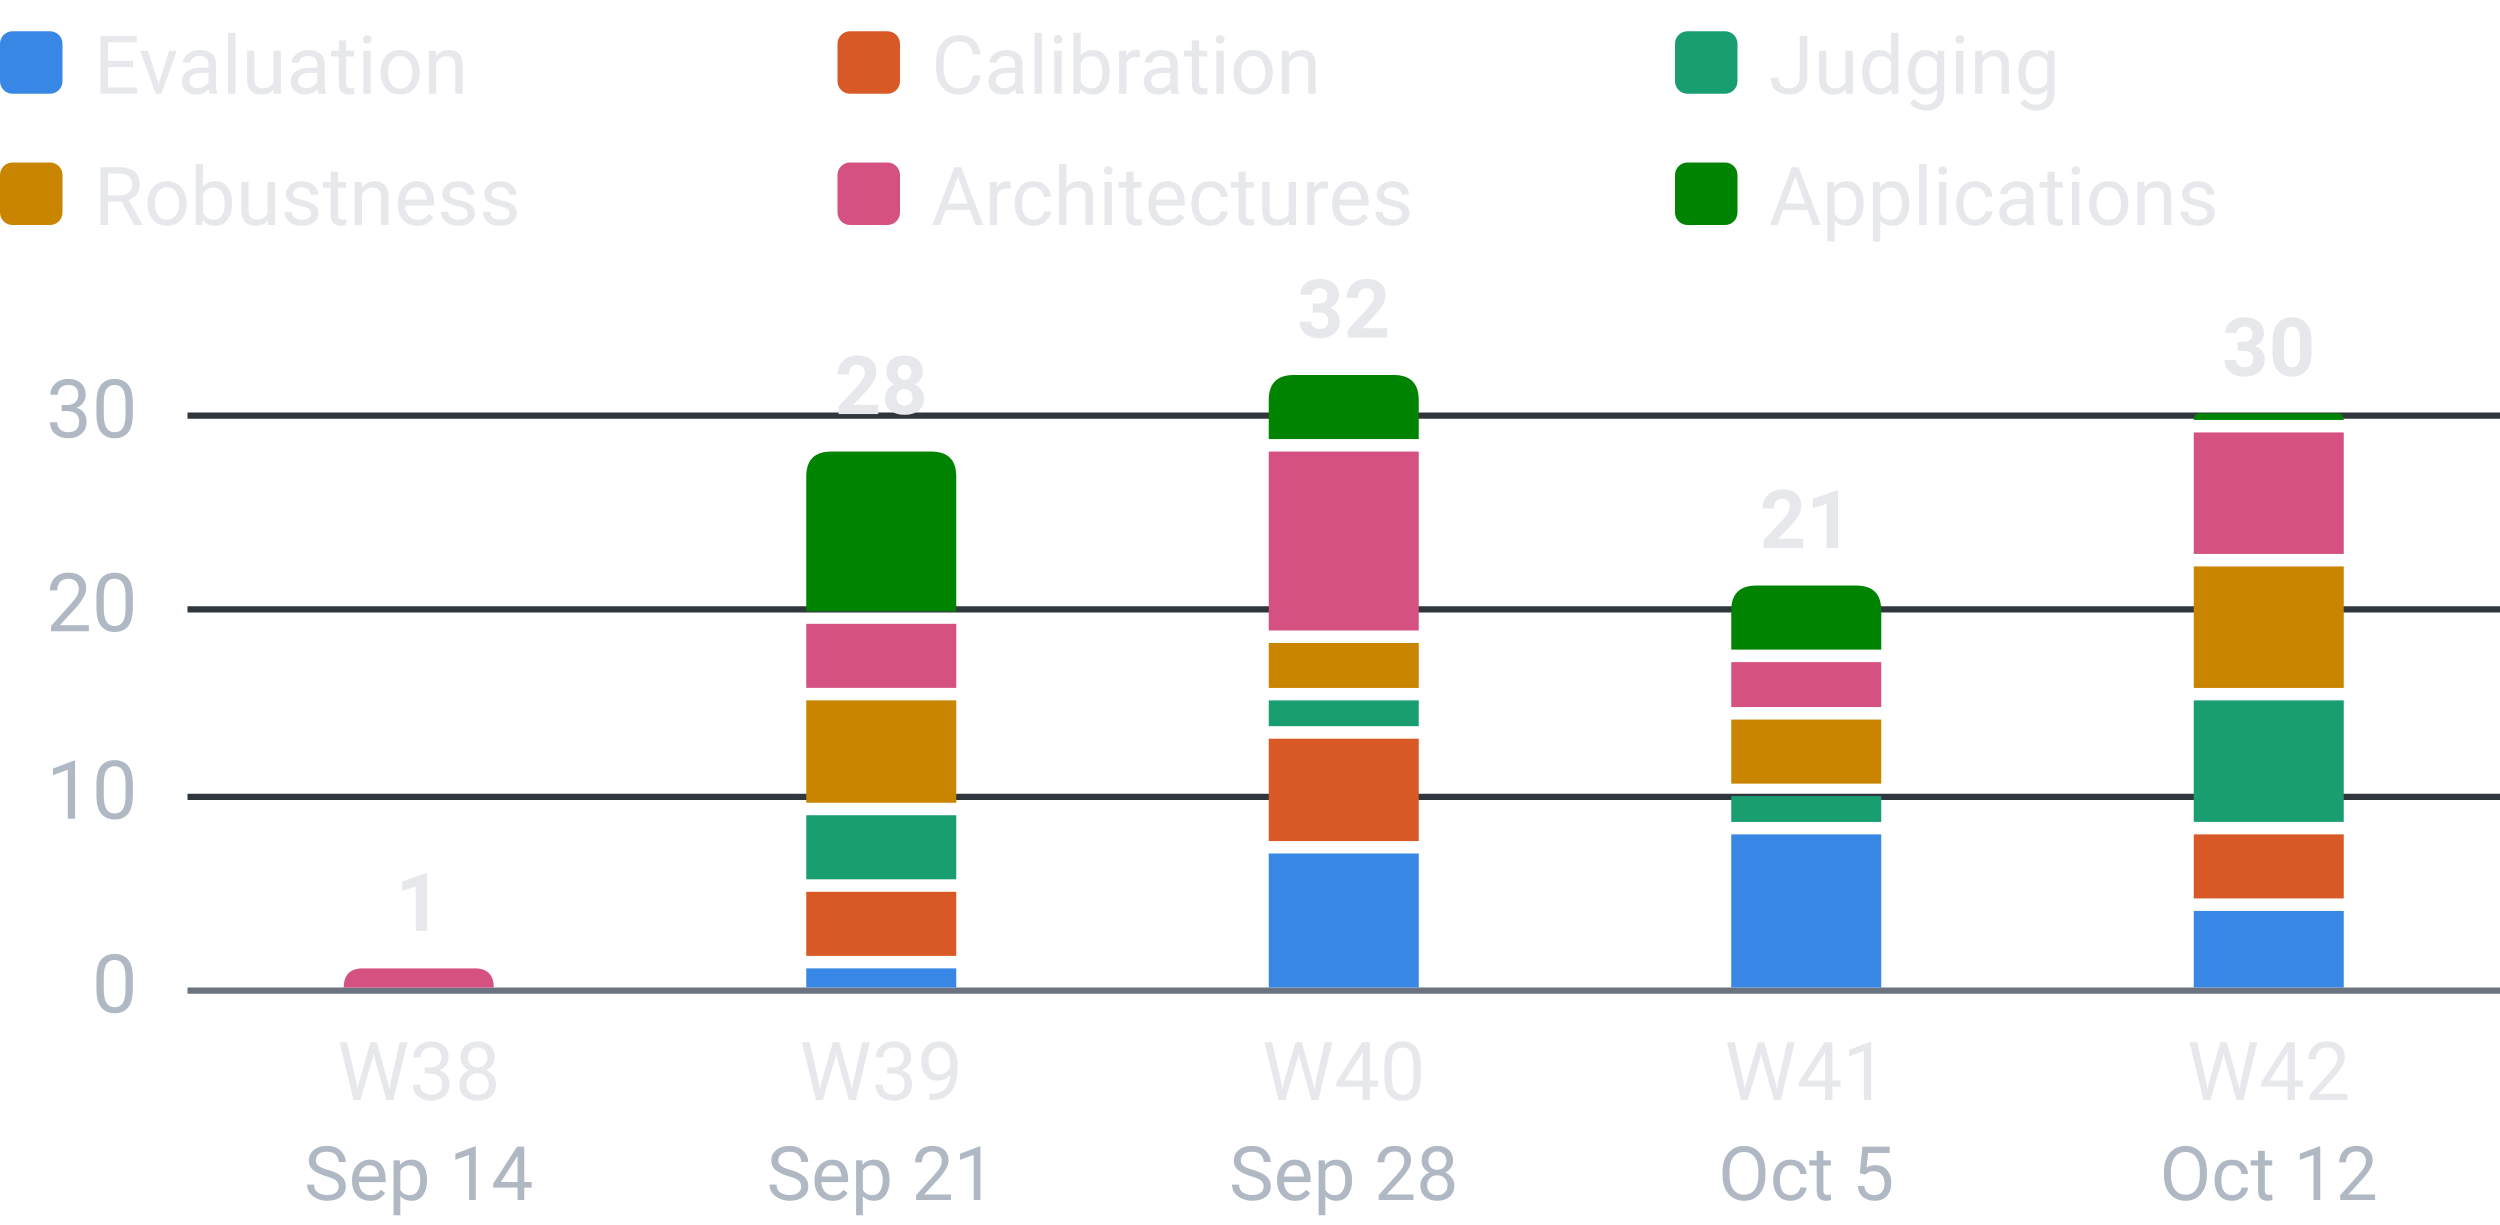
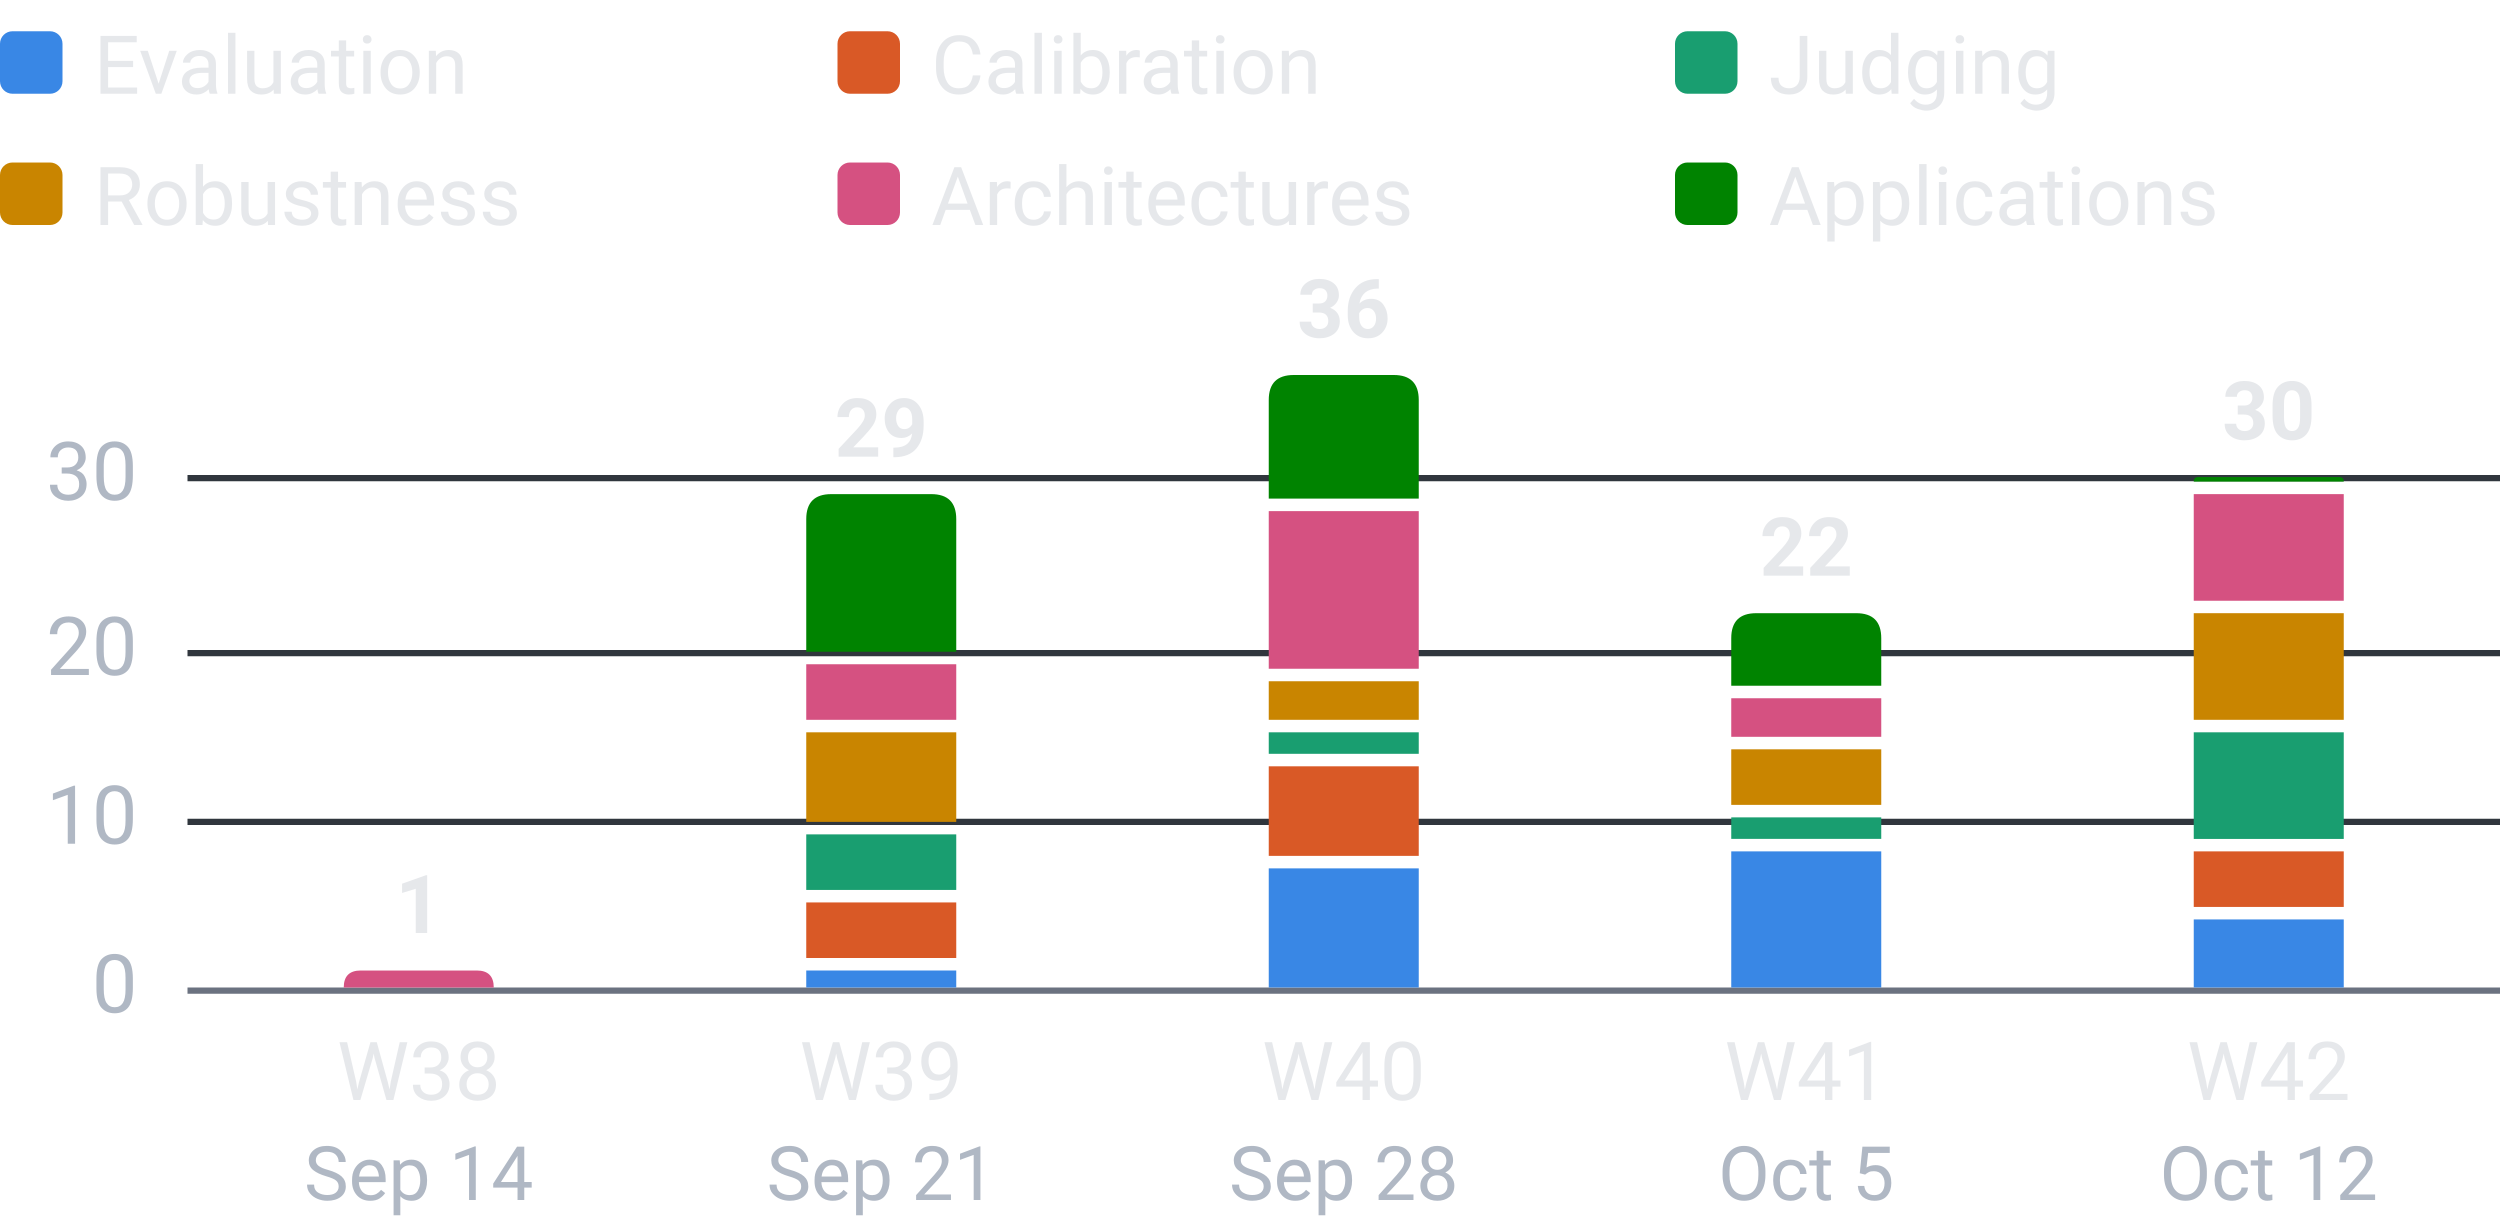
<svg xmlns="http://www.w3.org/2000/svg" viewBox="0 0 400 196" width="400" height="196" role="img" aria-labelledby="chart-title chart-desc" font-family="system-ui, -apple-system, &quot;Segoe UI&quot;, Roboto, &quot;Helvetica Neue&quot;, Arial, &quot;PingFang SC&quot;, &quot;Microsoft YaHei&quot;, sans-serif" font-size="13">
  <rect x="0" y="5" width="10" height="10" rx="2" fill="#3987e5" />
  <text x="15" y="15" fill="#e6e8eb">Evaluation</text>
  <rect x="134" y="5" width="10" height="10" rx="2" fill="#d95926" />
  <text x="149" y="15" fill="#e6e8eb">Calibration</text>
  <rect x="268" y="5" width="10" height="10" rx="2" fill="#199e70" />
  <text x="283" y="15" fill="#e6e8eb">Judging</text>
  <rect x="0" y="26" width="10" height="10" rx="2" fill="#c98500" />
  <text x="15" y="36" fill="#e6e8eb">Robustness</text>
  <rect x="134" y="26" width="10" height="10" rx="2" fill="#d55181" />
  <text x="149" y="36" fill="#e6e8eb">Architectures</text>
  <rect x="268" y="26" width="10" height="10" rx="2" fill="#008300" />
  <text x="283" y="36" fill="#e6e8eb">Applications</text>
  <line x1="30" x2="400" y1="158.5" y2="158.5" stroke="#6b7280" stroke-width="1" />
  <text x="22" y="162" text-anchor="end" fill="#b0b8c4">0</text>
-   <line x1="30" x2="400" y1="127.5" y2="127.5" stroke="#30363d" stroke-width="1" />
-   <text x="22" y="131" text-anchor="end" fill="#b0b8c4">10</text>
-   <line x1="30" x2="400" y1="97.5" y2="97.5" stroke="#30363d" stroke-width="1" />
-   <text x="22" y="101" text-anchor="end" fill="#b0b8c4">20</text>
-   <line x1="30" x2="400" y1="66.5" y2="66.5" stroke="#30363d" stroke-width="1" />
-   <text x="22" y="70" text-anchor="end" fill="#b0b8c4">30</text>
-   <path d="M55 158V158Q55 154.94 58.06 154.94H75.94Q79 154.94 79 158V158Z" fill="#d55181" />
-   <text x="67" y="148.94" text-anchor="middle" font-weight="600" fill="#e6e8eb">1</text>
+   <line x1="30" x2="400" y1="131.5" y2="131.5" stroke="#30363d" stroke-width="1" />
+   <text x="22" y="135" text-anchor="end" fill="#b0b8c4">10</text>
+   <line x1="30" x2="400" y1="104.5" y2="104.5" stroke="#30363d" stroke-width="1" />
+   <text x="22" y="108" text-anchor="end" fill="#b0b8c4">20</text>
+   <line x1="30" x2="400" y1="76.5" y2="76.5" stroke="#30363d" stroke-width="1" />
+   <text x="22" y="80" text-anchor="end" fill="#b0b8c4">30</text>
+   <path d="M55 158V158Q55 155.28 57.72 155.28H76.28Q79 155.28 79 158V158Z" fill="#d55181" />
+   <text x="67" y="149.28" text-anchor="middle" font-weight="600" fill="#e6e8eb">1</text>
  <text x="67" y="176" text-anchor="middle" fill="#e6e8eb">W38</text>
  <text x="67" y="192" text-anchor="middle" font-size="12" fill="#b0b8c4">Sep 14</text>
-   <rect x="129" y="154.94" width="24" height="3.06" fill="#3987e5" />
-   <rect x="129" y="142.69" width="24" height="10.25" fill="#d95926" />
-   <rect x="129" y="130.44" width="24" height="10.25" fill="#199e70" />
-   <rect x="129" y="112.06" width="24" height="16.38" fill="#c98500" />
-   <rect x="129" y="99.81" width="24" height="10.25" fill="#d55181" />
-   <path d="M129 97.81V76.25Q129 72.25 133 72.25H149Q153 72.25 153 76.25V97.81Z" fill="#008300" />
-   <text x="141" y="66.25" text-anchor="middle" font-weight="600" fill="#e6e8eb">28</text>
+   <rect x="129" y="155.28" width="24" height="2.72" fill="#3987e5" />
+   <rect x="129" y="144.39" width="24" height="8.89" fill="#d95926" />
+   <rect x="129" y="133.5" width="24" height="8.89" fill="#199e70" />
+   <rect x="129" y="117.17" width="24" height="14.33" fill="#c98500" />
+   <rect x="129" y="106.28" width="24" height="8.89" fill="#d55181" />
+   <path d="M129 104.28V83.06Q129 79.06 133 79.06H149Q153 79.06 153 83.06V104.28Z" fill="#008300" />
+   <text x="141" y="73.06" text-anchor="middle" font-weight="600" fill="#e6e8eb">29</text>
  <text x="141" y="176" text-anchor="middle" fill="#e6e8eb">W39</text>
  <text x="141" y="192" text-anchor="middle" font-size="12" fill="#b0b8c4">Sep 21</text>
-   <rect x="203" y="136.56" width="24" height="21.44" fill="#3987e5" />
-   <rect x="203" y="118.19" width="24" height="16.38" fill="#d95926" />
-   <rect x="203" y="112.06" width="24" height="4.13" fill="#199e70" />
-   <rect x="203" y="102.88" width="24" height="7.19" fill="#c98500" />
-   <rect x="203" y="72.25" width="24" height="28.63" fill="#d55181" />
-   <path d="M203 70.25V64Q203 60 207 60H223Q227 60 227 64V70.25Z" fill="#008300" />
-   <text x="215" y="54" text-anchor="middle" font-weight="600" fill="#e6e8eb">32</text>
+   <rect x="203" y="138.94" width="24" height="19.06" fill="#3987e5" />
+   <rect x="203" y="122.61" width="24" height="14.33" fill="#d95926" />
+   <rect x="203" y="117.17" width="24" height="3.44" fill="#199e70" />
+   <rect x="203" y="109" width="24" height="6.17" fill="#c98500" />
+   <rect x="203" y="81.78" width="24" height="25.22" fill="#d55181" />
+   <path d="M203 79.78V64Q203 60 207 60H223Q227 60 227 64V79.78Z" fill="#008300" />
+   <text x="215" y="54" text-anchor="middle" font-weight="600" fill="#e6e8eb">36</text>
  <text x="215" y="176" text-anchor="middle" fill="#e6e8eb">W40</text>
  <text x="215" y="192" text-anchor="middle" font-size="12" fill="#b0b8c4">Sep 28</text>
-   <rect x="277" y="133.5" width="24" height="24.5" fill="#3987e5" />
-   <rect x="277" y="127.38" width="24" height="4.13" fill="#199e70" />
-   <rect x="277" y="115.13" width="24" height="10.25" fill="#c98500" />
-   <rect x="277" y="105.94" width="24" height="7.19" fill="#d55181" />
-   <path d="M277 103.94V97.69Q277 93.69 281 93.69H297Q301 93.69 301 97.69V103.94Z" fill="#008300" />
-   <text x="289" y="87.69" text-anchor="middle" font-weight="600" fill="#e6e8eb">21</text>
+   <rect x="277" y="136.22" width="24" height="21.78" fill="#3987e5" />
+   <rect x="277" y="130.78" width="24" height="3.44" fill="#199e70" />
+   <rect x="277" y="119.89" width="24" height="8.89" fill="#c98500" />
+   <rect x="277" y="111.72" width="24" height="6.17" fill="#d55181" />
+   <path d="M277 109.72V102.11Q277 98.11 281 98.11H297Q301 98.11 301 102.11V109.72Z" fill="#008300" />
+   <text x="289" y="92.11" text-anchor="middle" font-weight="600" fill="#e6e8eb">22</text>
  <text x="289" y="176" text-anchor="middle" fill="#e6e8eb">W41</text>
  <text x="289" y="192" text-anchor="middle" font-size="12" fill="#b0b8c4">Oct 5</text>
-   <rect x="351" y="145.75" width="24" height="12.25" fill="#3987e5" />
-   <rect x="351" y="133.5" width="24" height="10.25" fill="#d95926" />
-   <rect x="351" y="112.06" width="24" height="19.44" fill="#199e70" />
-   <rect x="351" y="90.63" width="24" height="19.44" fill="#c98500" />
-   <rect x="351" y="69.19" width="24" height="19.44" fill="#d55181" />
-   <path d="M351 67.19V67.19Q351 66.13 352.06 66.13H373.94Q375 66.13 375 67.19V67.19Z" fill="#008300" />
-   <text x="363" y="60.13" text-anchor="middle" font-weight="600" fill="#e6e8eb">30</text>
+   <rect x="351" y="147.11" width="24" height="10.89" fill="#3987e5" />
+   <rect x="351" y="136.22" width="24" height="8.89" fill="#d95926" />
+   <rect x="351" y="117.17" width="24" height="17.06" fill="#199e70" />
+   <rect x="351" y="98.11" width="24" height="17.06" fill="#c98500" />
+   <rect x="351" y="79.06" width="24" height="17.06" fill="#d55181" />
+   <path d="M351 77.06V77.06Q351 76.33 351.72 76.33H374.28Q375 76.33 375 77.06V77.06Z" fill="#008300" />
+   <text x="363" y="70.33" text-anchor="middle" font-weight="600" fill="#e6e8eb">30</text>
  <text x="363" y="176" text-anchor="middle" fill="#e6e8eb">W42</text>
  <text x="363" y="192" text-anchor="middle" font-size="12" fill="#b0b8c4">Oct 12</text>
</svg>
